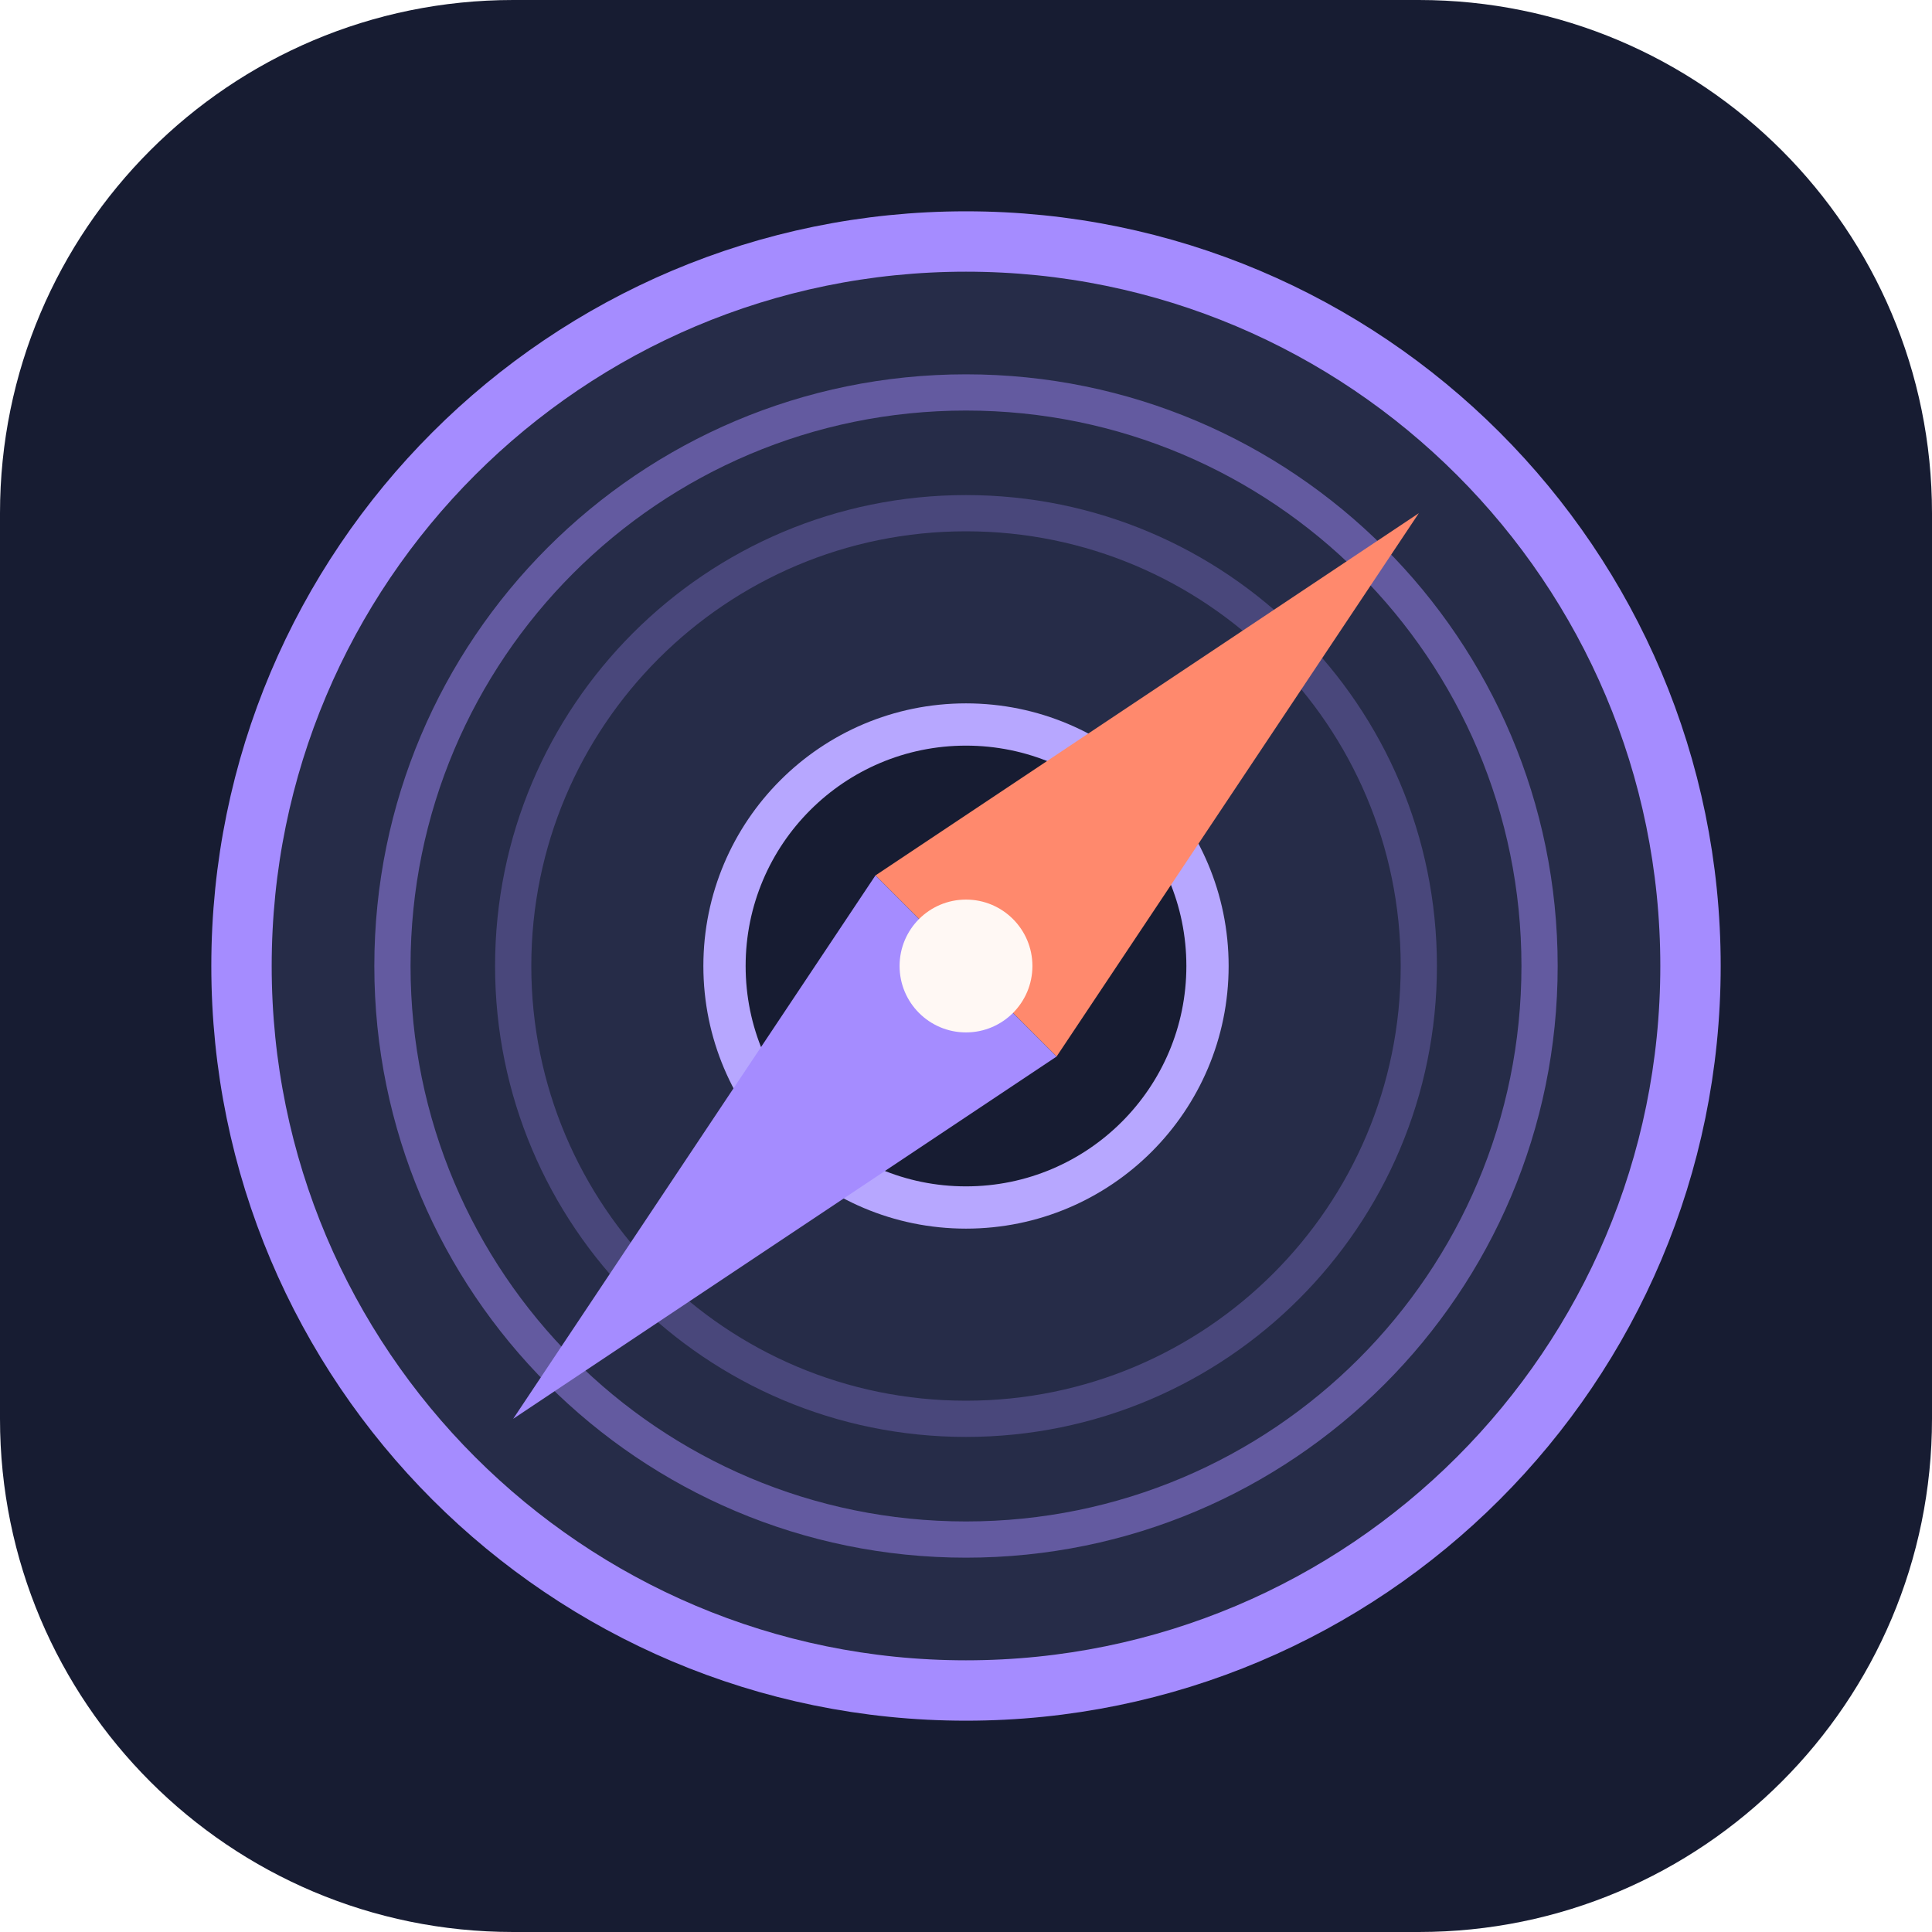
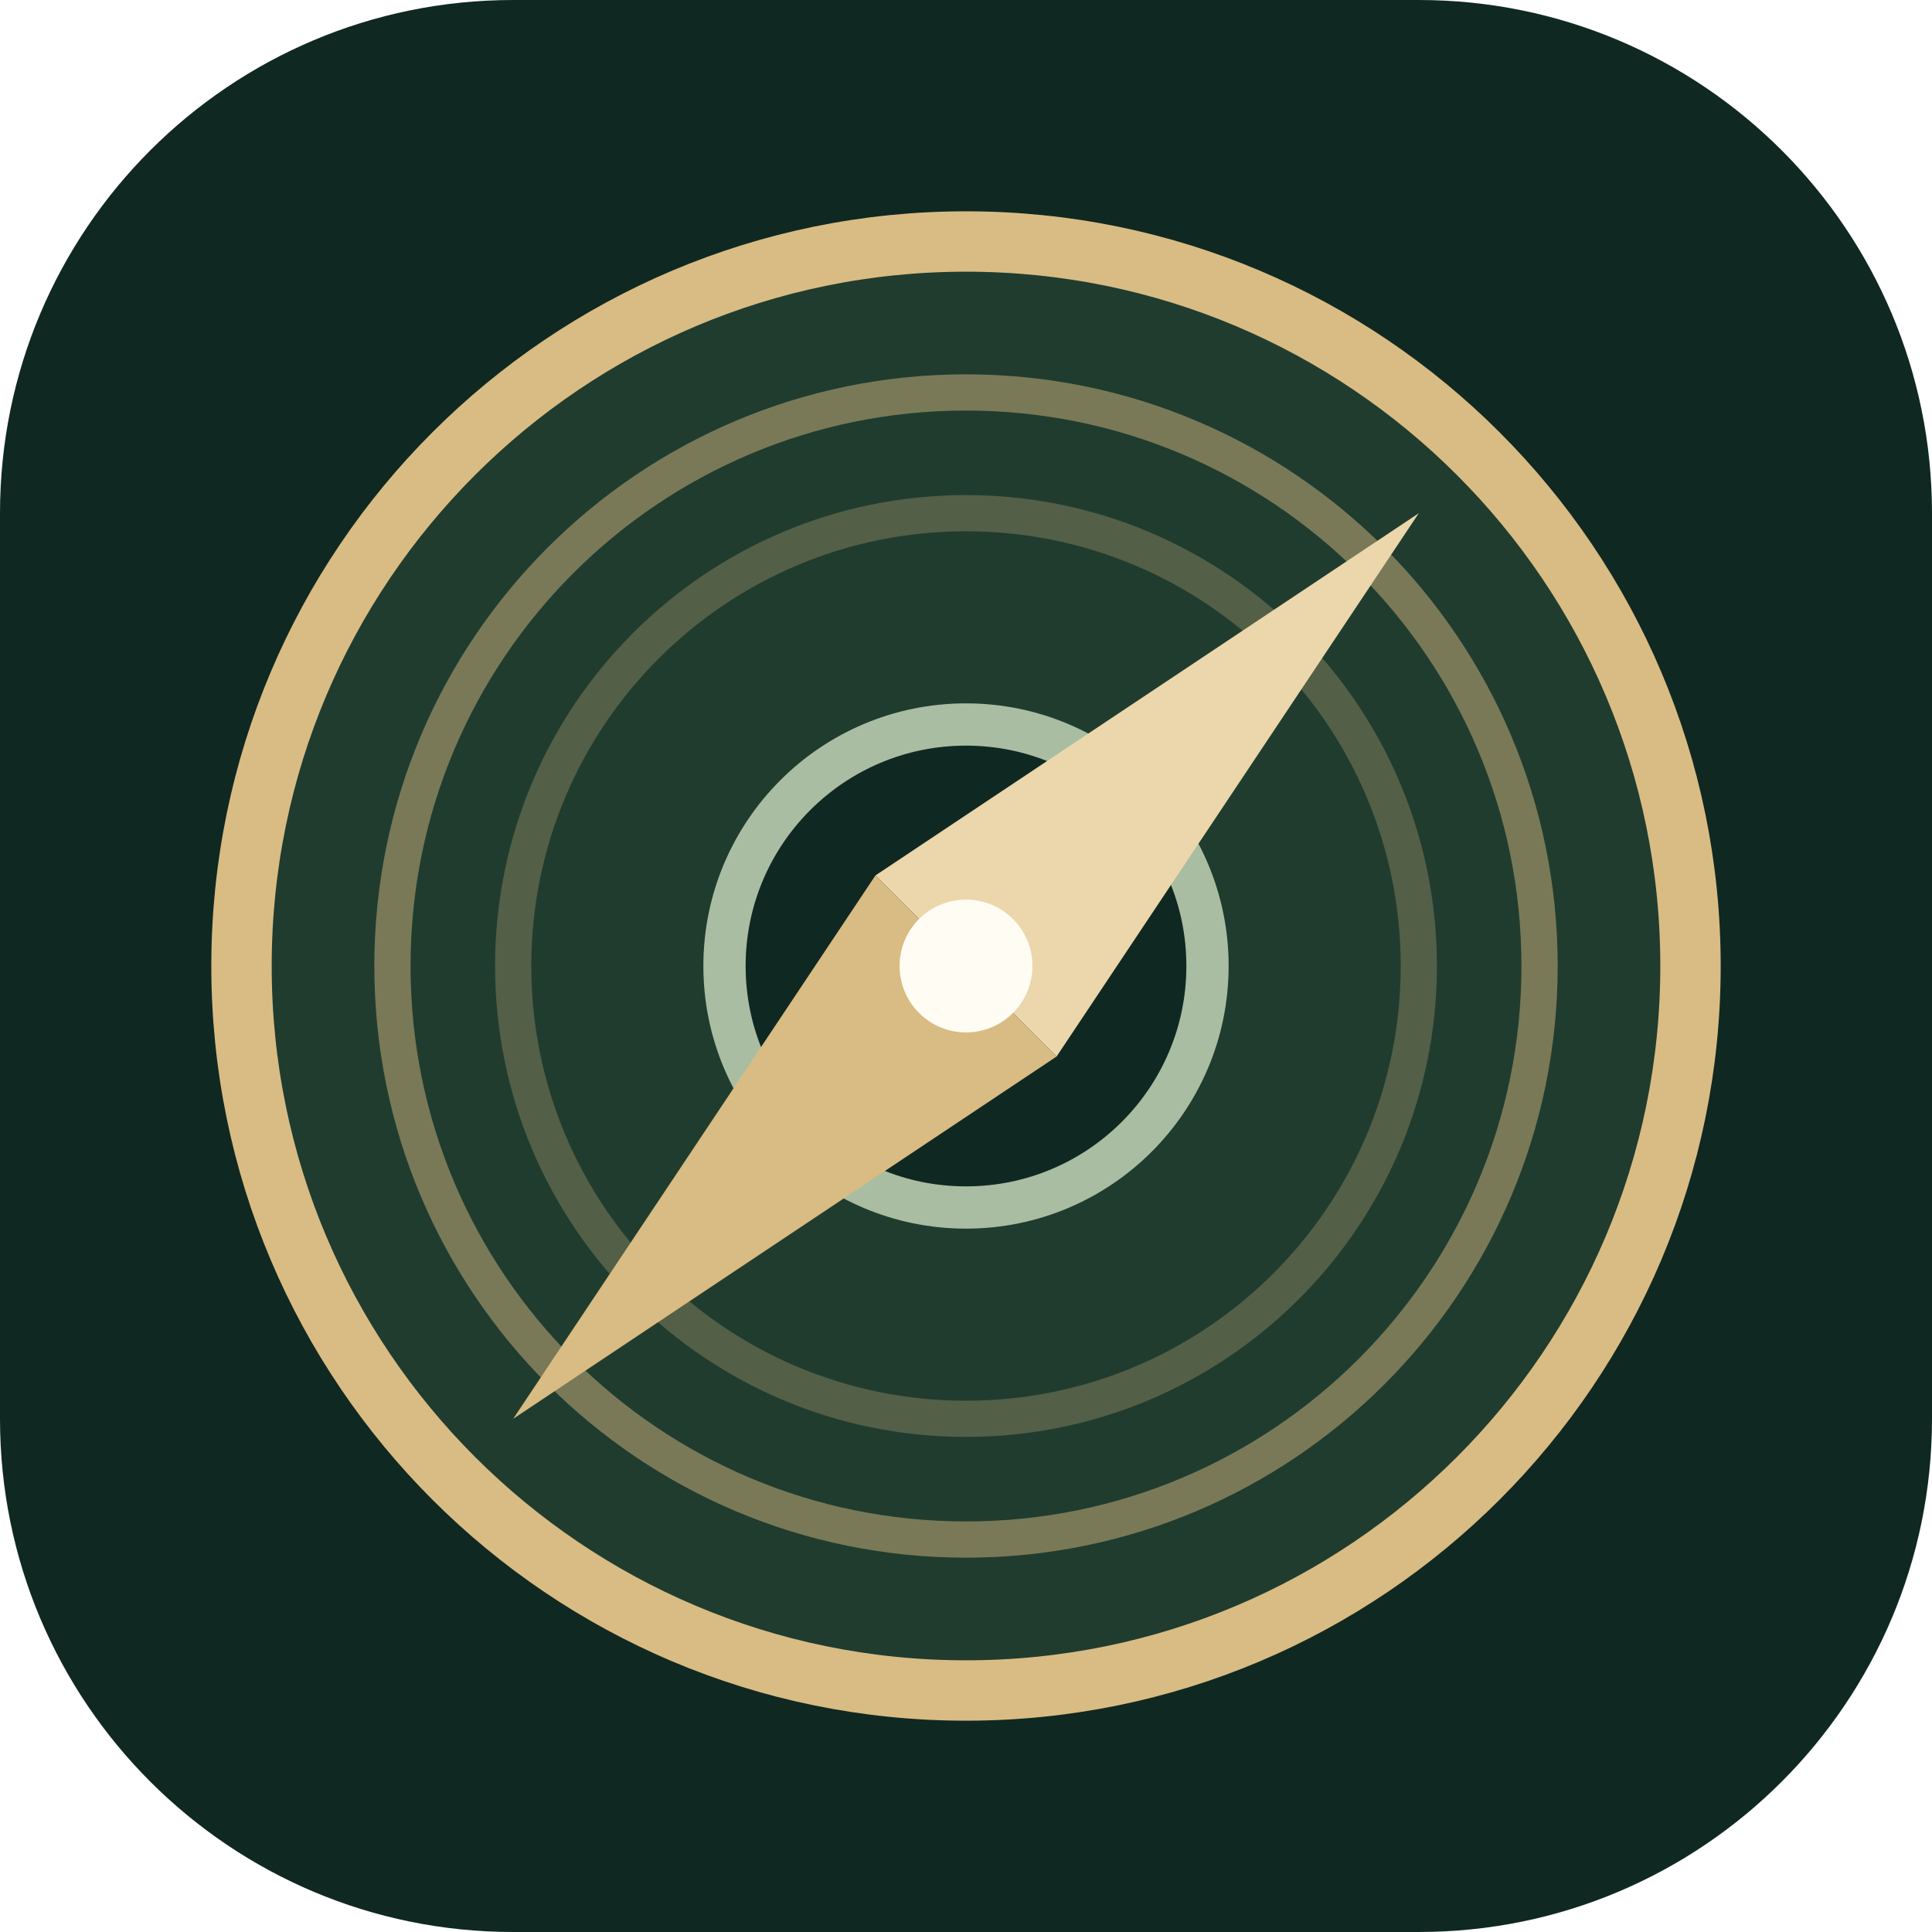
<svg xmlns="http://www.w3.org/2000/svg" viewBox="0 0 64 64" role="img" aria-labelledby="title">
-   <rect width="64" height="64" rx="17" fill="#171C32" />
-   <circle cx="32" cy="32" r="24" fill="#262C48" stroke="#A58CFF" stroke-width="2" />
-   <circle cx="32" cy="32" r="19" fill="none" stroke="#A58CFF" stroke-opacity=".48" stroke-width="1.2" />
-   <circle cx="32" cy="32" r="15" fill="none" stroke="#A58CFF" stroke-opacity=".28" stroke-width="1.2" />
-   <circle cx="32" cy="32" r="8" fill="#171C32" stroke="#B7A7FF" stroke-width="1.4" />
-   <path d="M29 29 47 17 35 35Z" fill="#FF896D" />
-   <path d="M29 29 17 47 35 35Z" fill="#A58CFF" />
-   <circle cx="32" cy="32" r="2.2" fill="#FFF8F4" />
+   <rect width="64" height="64" rx="17" fill="#102822" />
+   <circle cx="32" cy="32" r="24" fill="#203C2F" stroke="#D9BC83" stroke-width="2" />
+   <circle cx="32" cy="32" r="19" fill="none" stroke="#D9BC83" stroke-opacity=".48" stroke-width="1.2" />
+   <circle cx="32" cy="32" r="15" fill="none" stroke="#D9BC83" stroke-opacity=".28" stroke-width="1.2" />
+   <circle cx="32" cy="32" r="8" fill="#102822" stroke="#A9BDA2" stroke-width="1.4" />
+   <path d="M29 29 47 17 35 35Z" fill="#EBD7AB" />
+   <path d="M29 29 17 47 35 35Z" fill="#D9BC83" />
+   <circle cx="32" cy="32" r="2.2" fill="#FFFCF3" />
</svg>
